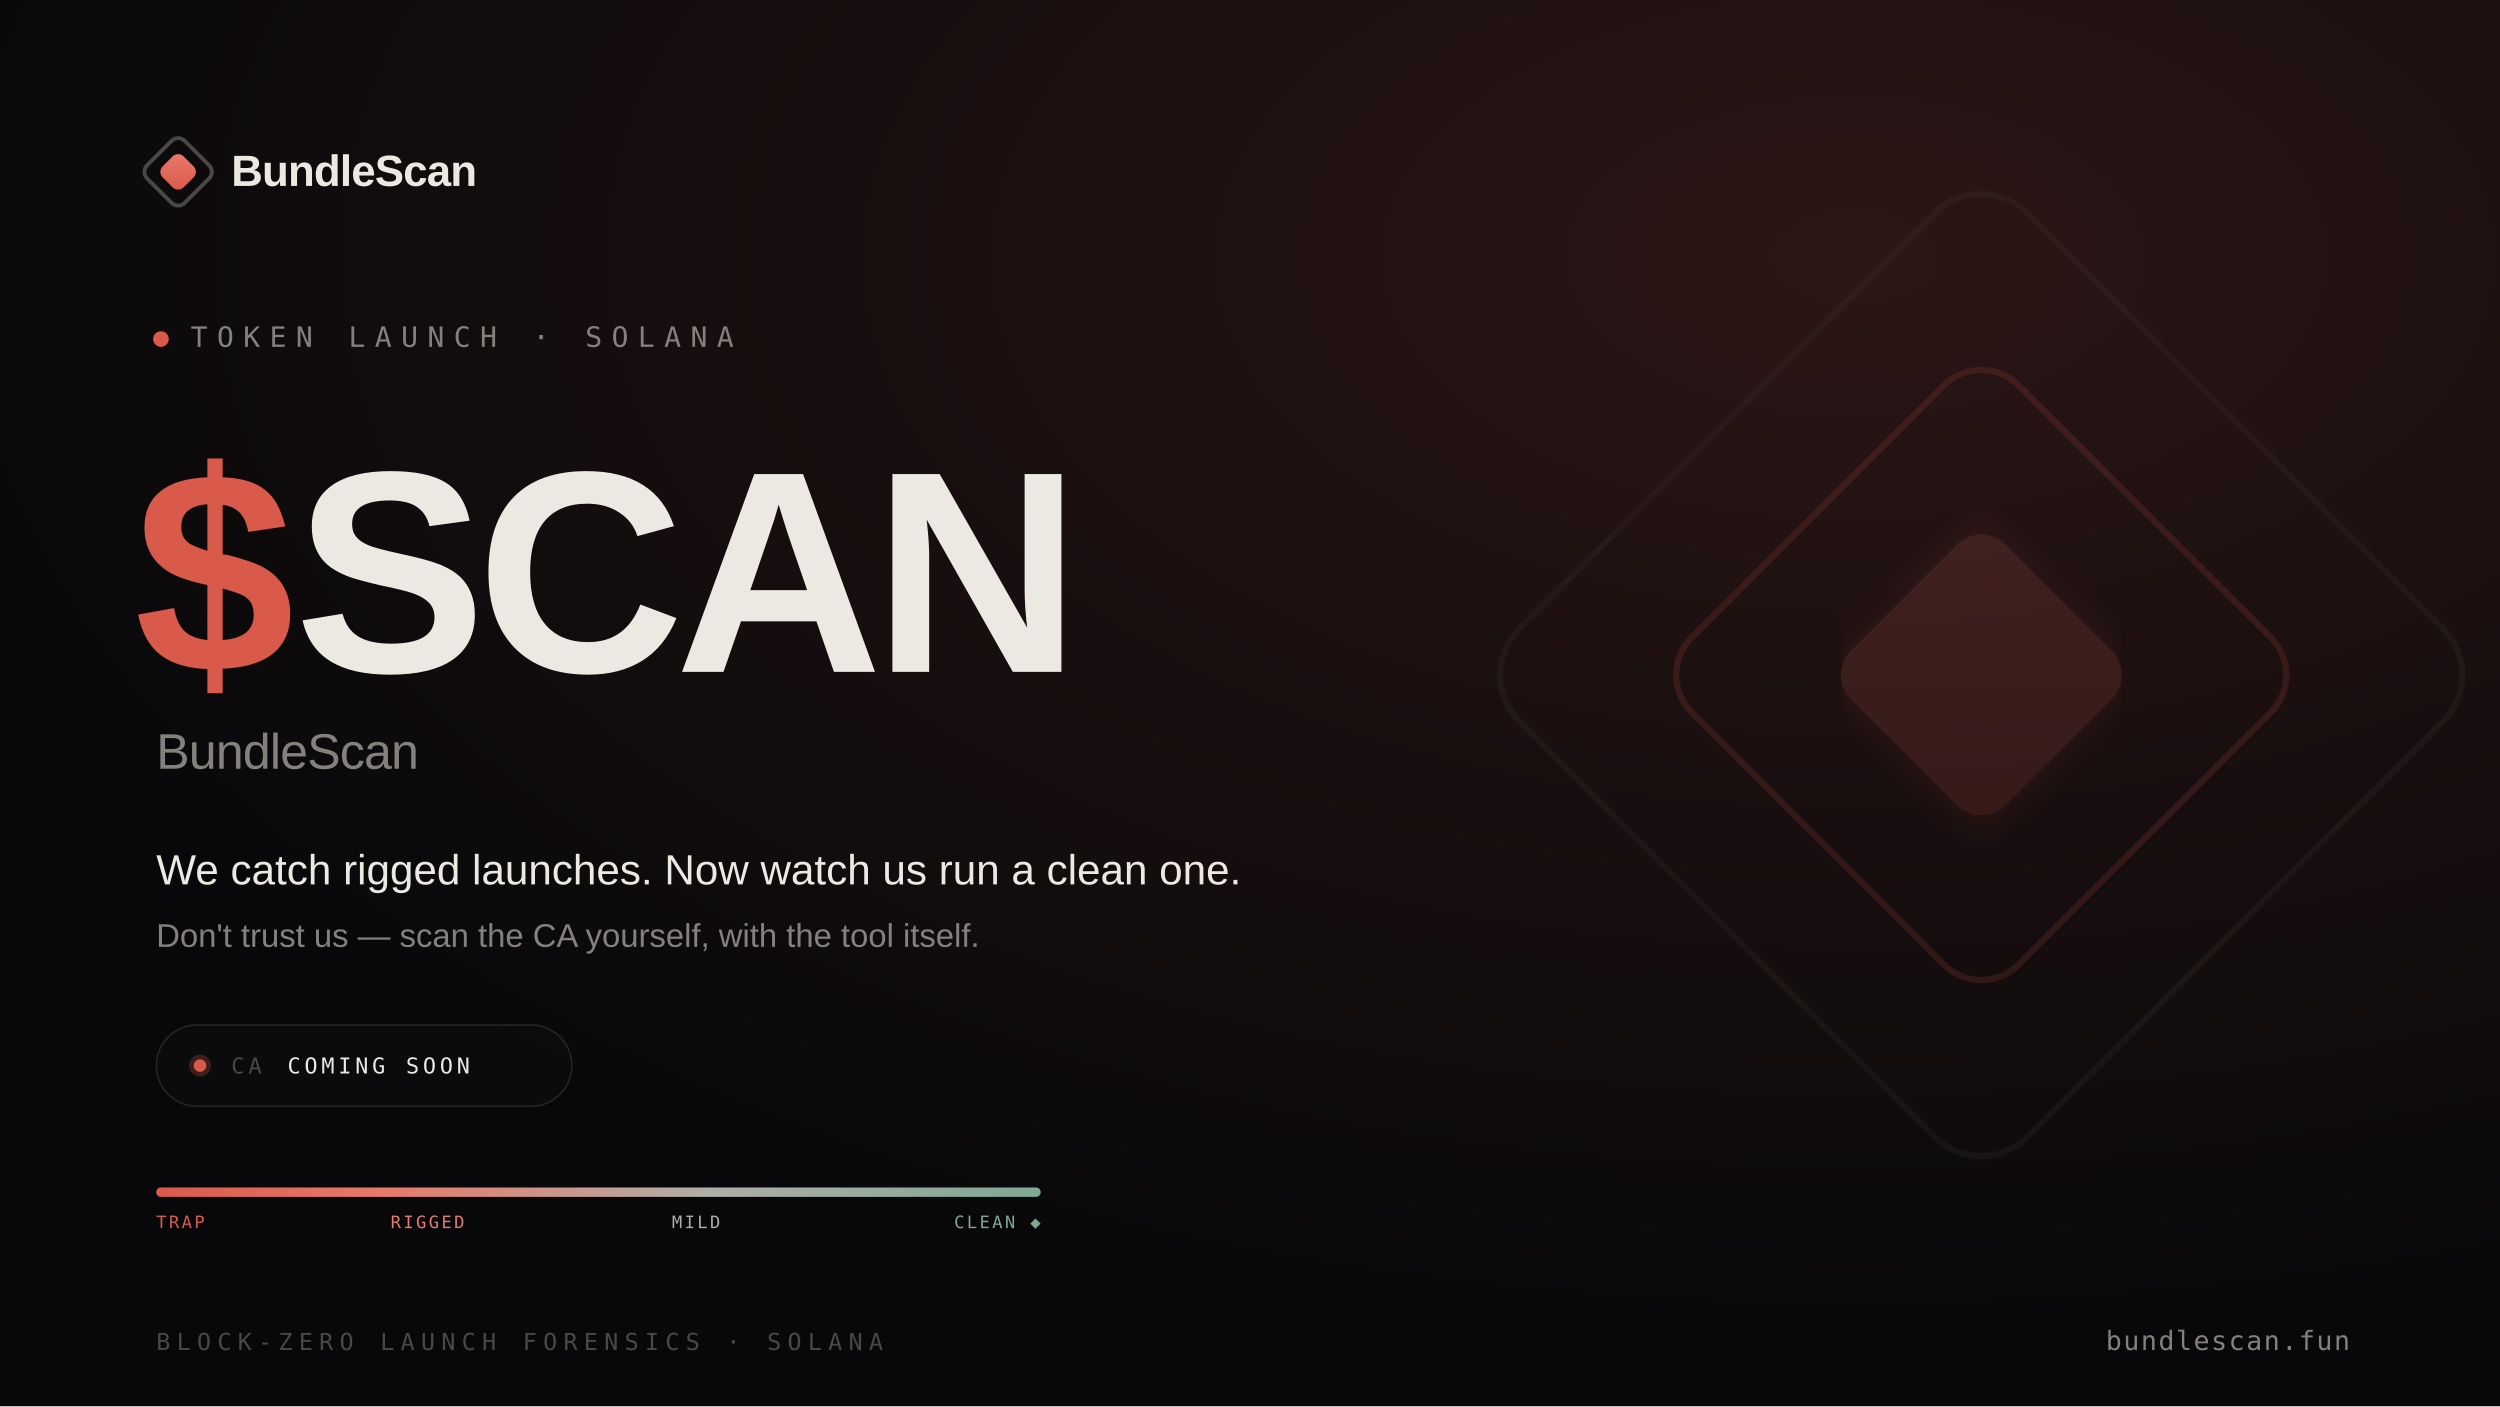
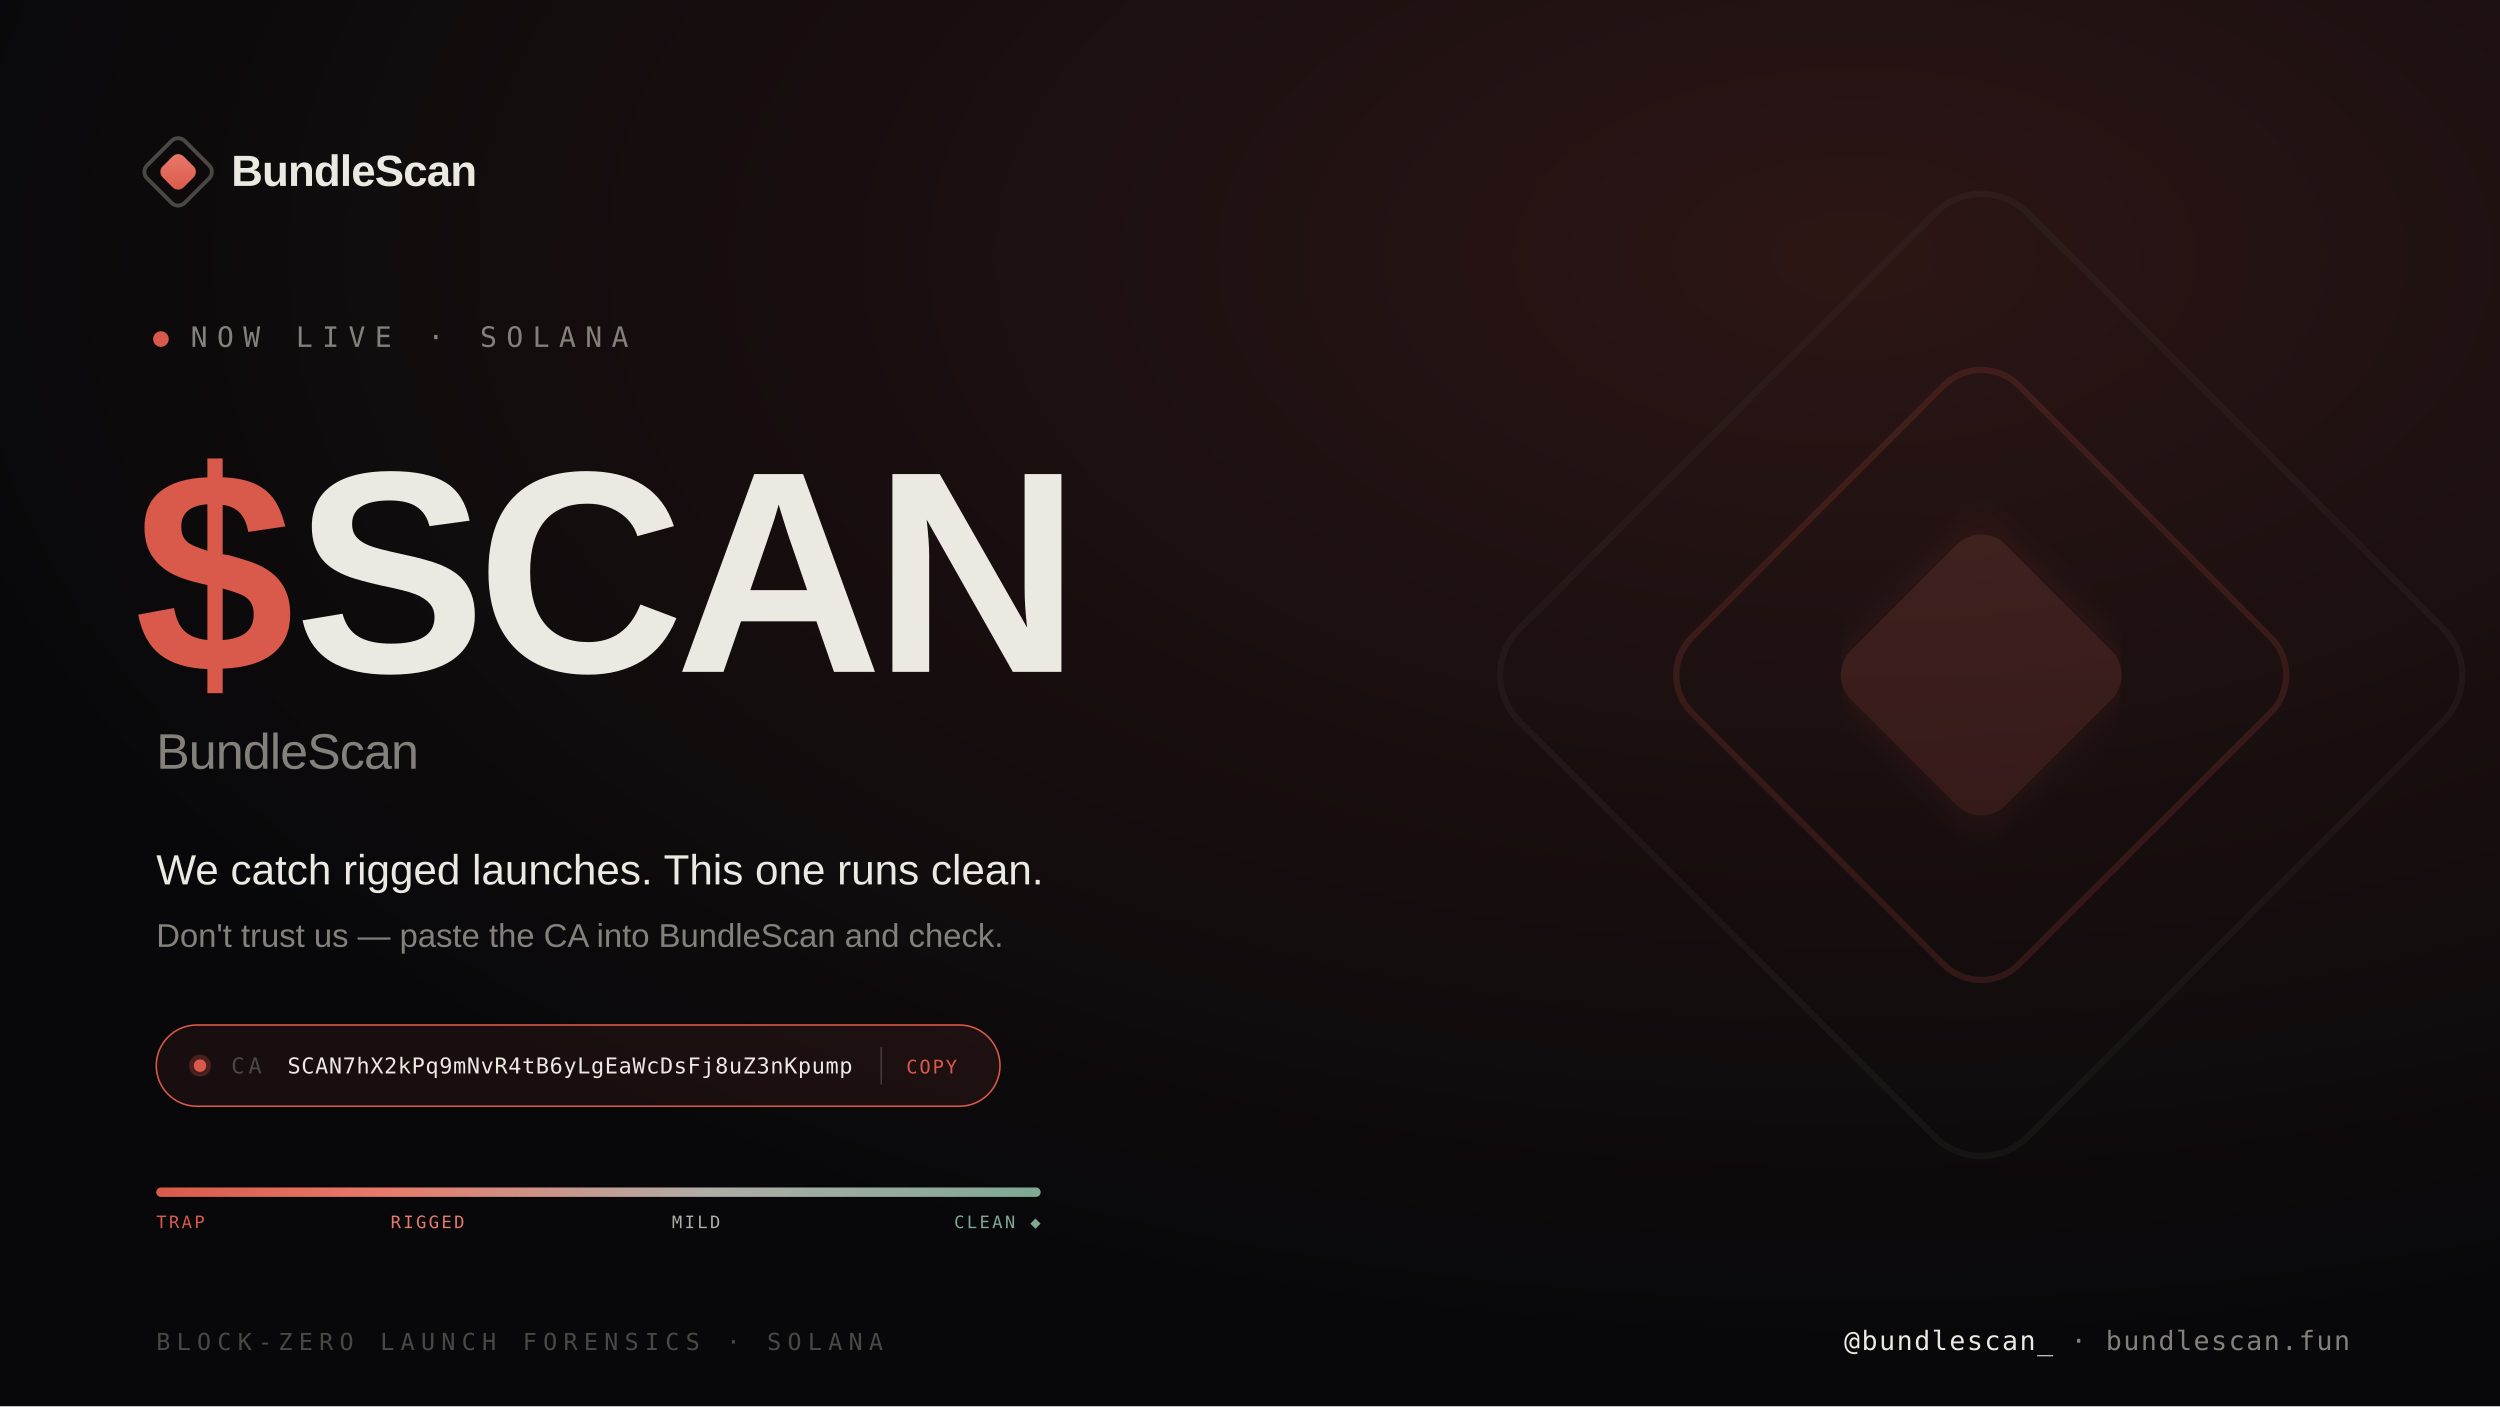
<svg xmlns="http://www.w3.org/2000/svg" width="1600" height="900" viewBox="0 0 1600 900">
  <defs>
    <linearGradient id="e" x1="0" y1="0" x2="1" y2="1">
      <stop offset="0" stop-color="#E87A6A" />
      <stop offset="1" stop-color="#D9594A" />
    </linearGradient>
    <filter id="g" x="-80%" y="-80%" width="260%" height="260%">
      <feGaussianBlur stdDeviation="10" />
    </filter>
    <radialGradient id="bg" cx="0.74" cy="0.18" r="0.78">
      <stop offset="0" stop-color="#D9594A" stop-opacity="0.17" />
      <stop offset="1" stop-color="#D9594A" stop-opacity="0" />
    </radialGradient>
  </defs>
  <rect width="1600" height="900" fill="#08080A" />
  <rect width="1600" height="900" fill="url(#bg)" />
  <g transform="translate(1268 432) rotate(45)" opacity="0.15">
    <rect x="-230" y="-230" width="460" height="460" rx="42" fill="none" stroke="#4A4844" stroke-width="4" />
    <rect x="-148" y="-148" width="296" height="296" rx="34" fill="none" stroke="#D9594A" stroke-width="4" />
    <rect x="-70" y="-70" width="140" height="140" rx="22" fill="#D9594A" filter="url(#g)" opacity="0.7" />
    <rect x="-70" y="-70" width="140" height="140" rx="22" fill="url(#e)" />
  </g>
  <g transform="translate(96 92)">
    <g transform="translate(18 18) rotate(45)">
      <rect x="-17" y="-17" width="34" height="34" rx="6" fill="none" stroke="#4A4844" stroke-width="2.5" />
      <rect x="-9.5" y="-9.5" width="19" height="19" rx="5" fill="url(#e)" />
    </g>
    <text x="52" y="27" font-family="'Clash Display','Segoe UI',Arial,sans-serif" font-weight="700" font-size="28" letter-spacing="-0.5" fill="#ECE9E2">BundleScan</text>
  </g>
  <g transform="translate(98 222)">
    <circle cx="5" cy="-5" r="5" fill="#D9594A" />
-     <text x="24" y="0" font-family="'Geist Mono',ui-monospace,monospace" font-size="18" letter-spacing="6" fill="#84817C">TOKEN LAUNCH · SOLANA</text>
+     <text x="24" y="0" font-family="'Geist Mono',ui-monospace,monospace" font-size="18" letter-spacing="6" fill="#84817C">NOW LIVE · SOLANA</text>
  </g>
  <text x="86" y="430" font-family="'Clash Display','Segoe UI',Arial,sans-serif" font-weight="700" font-size="184" letter-spacing="-6" fill="#ECE9E2">
    <tspan fill="#D9594A">$</tspan>SCAN</text>
  <text x="100" y="492" font-family="'Clash Display','Segoe UI',Arial,sans-serif" font-weight="500" font-size="32" letter-spacing="-0.5" fill="#84817C">BundleScan</text>
-   <text x="100" y="566" font-family="'Switzer','Segoe UI',Arial,sans-serif" font-size="27" fill="#ECE9E2">We catch rigged launches. Now watch us run a clean one.</text>
-   <text x="100" y="606" font-family="'Switzer','Segoe UI',Arial,sans-serif" font-size="21" fill="#84817C">Don't trust us — scan the CA yourself, with the tool itself.</text>
+   <text x="100" y="566" font-family="'Switzer','Segoe UI',Arial,sans-serif" font-size="27" fill="#ECE9E2">We catch rigged launches. This one runs clean.</text>
+   <text x="100" y="606" font-family="'Switzer','Segoe UI',Arial,sans-serif" font-size="21" fill="#84817C">Don't trust us — paste the CA into BundleScan and check.</text>
  <g transform="translate(100 656)">
-     <rect x="0" y="0" width="266" height="52" rx="26" fill="rgba(255,255,255,.015)" stroke="rgba(255,255,255,.11)" stroke-width="1" />
+     <rect x="0" y="0" width="540" height="52" rx="26" fill="rgba(217,89,74,.085)" stroke="#D9594A" stroke-width="1" />
    <circle cx="28" cy="26" r="7" fill="#D9594A" opacity="0.25" />
    <circle cx="28" cy="26" r="4" fill="#D9594A" />
    <text x="48" y="31" font-family="'Geist Mono',ui-monospace,monospace" font-size="14" letter-spacing="2.6" fill="#4A4844">CA</text>
-     <text x="84" y="31" font-family="'Geist Mono',ui-monospace,monospace" font-size="14" letter-spacing="2.4" fill="#ECE9E2">COMING SOON</text>
+     <text x="84" y="31" font-family="'Geist Mono',ui-monospace,monospace" font-size="14" letter-spacing="0.4" fill="#ECE9E2">SCAN7hX2kPq9mNvR4tB6yLgEaWcDsFj8uZ3nKpump</text>
+     <line x1="464" y1="14" x2="464" y2="38" stroke="rgba(255,255,255,.18)" stroke-width="1" />
+     <text x="480" y="31" font-family="'Geist Mono',ui-monospace,monospace" font-size="12" letter-spacing="1.2" fill="#D9594A">COPY</text>
  </g>
  <g transform="translate(100 760)">
    <rect x="0" y="0" width="566" height="6" rx="3" fill="#22222A" />
    <rect x="0" y="0" width="566" height="6" rx="3" fill="url(#scale)" />
    <g font-family="'Geist Mono',ui-monospace,monospace" font-size="11" letter-spacing="1.5" transform="translate(0 26)">
      <text x="0" fill="#D9594A">TRAP</text>
      <text x="150" fill="#E87A6A">RIGGED</text>
      <text x="330" fill="#B0AEA7">MILD</text>
      <text x="566" text-anchor="end" fill="#7FA894">CLEAN ◆</text>
    </g>
  </g>
  <linearGradient id="scale" x1="0" y1="0" x2="1" y2="0">
    <stop offset="0" stop-color="#D9594A" />
    <stop offset="0.26" stop-color="#E87A6A" />
    <stop offset="0.62" stop-color="#B0AEA7" />
    <stop offset="1" stop-color="#7FA894" />
  </linearGradient>
  <text x="100" y="864" font-family="'Geist Mono',ui-monospace,monospace" font-size="15" letter-spacing="4" fill="#4A4844">BLOCK-ZERO LAUNCH FORENSICS · SOLANA</text>
-   <text x="1504" y="864" text-anchor="end" font-family="'Geist Mono',ui-monospace,monospace" font-size="17" letter-spacing="1" fill="#84817C">bundlescan.fun</text>
+   <text x="1504" y="864" text-anchor="end" font-family="'Geist Mono',ui-monospace,monospace" font-size="17" letter-spacing="1" fill="#84817C">
+     <tspan fill="#ECE9E2">@bundlescan_</tspan>  ·  bundlescan.fun</text>
</svg>
